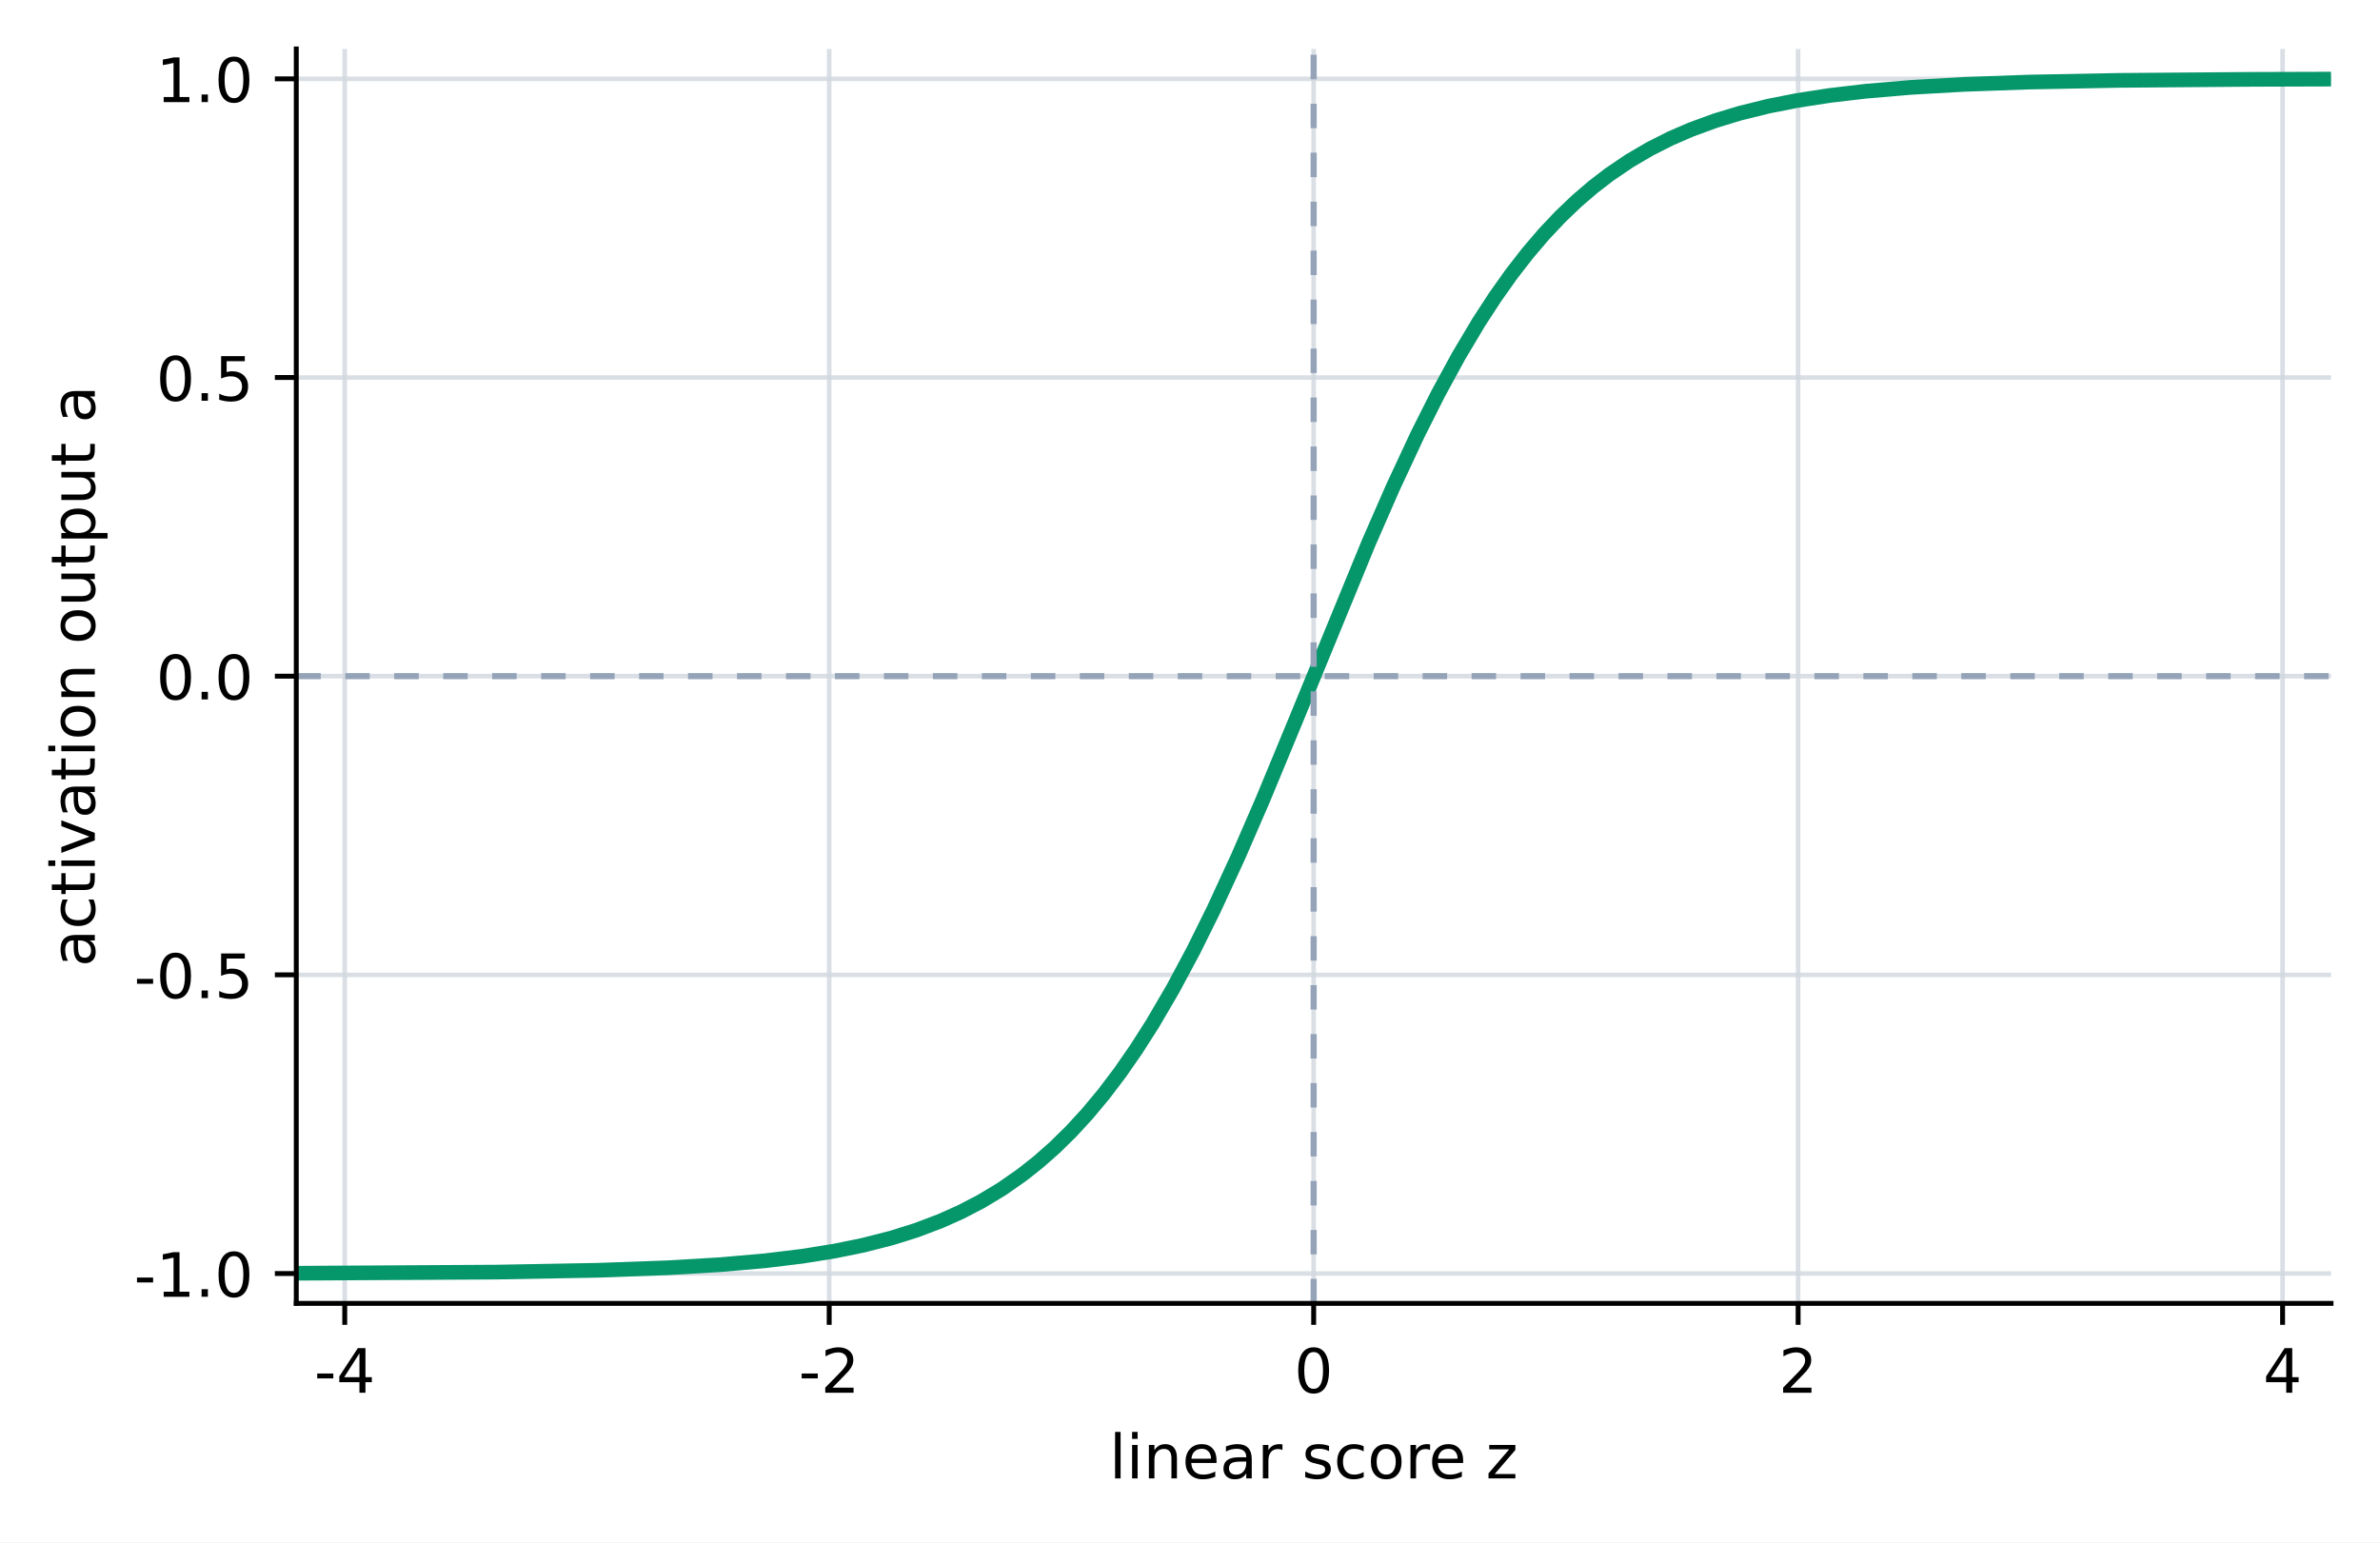
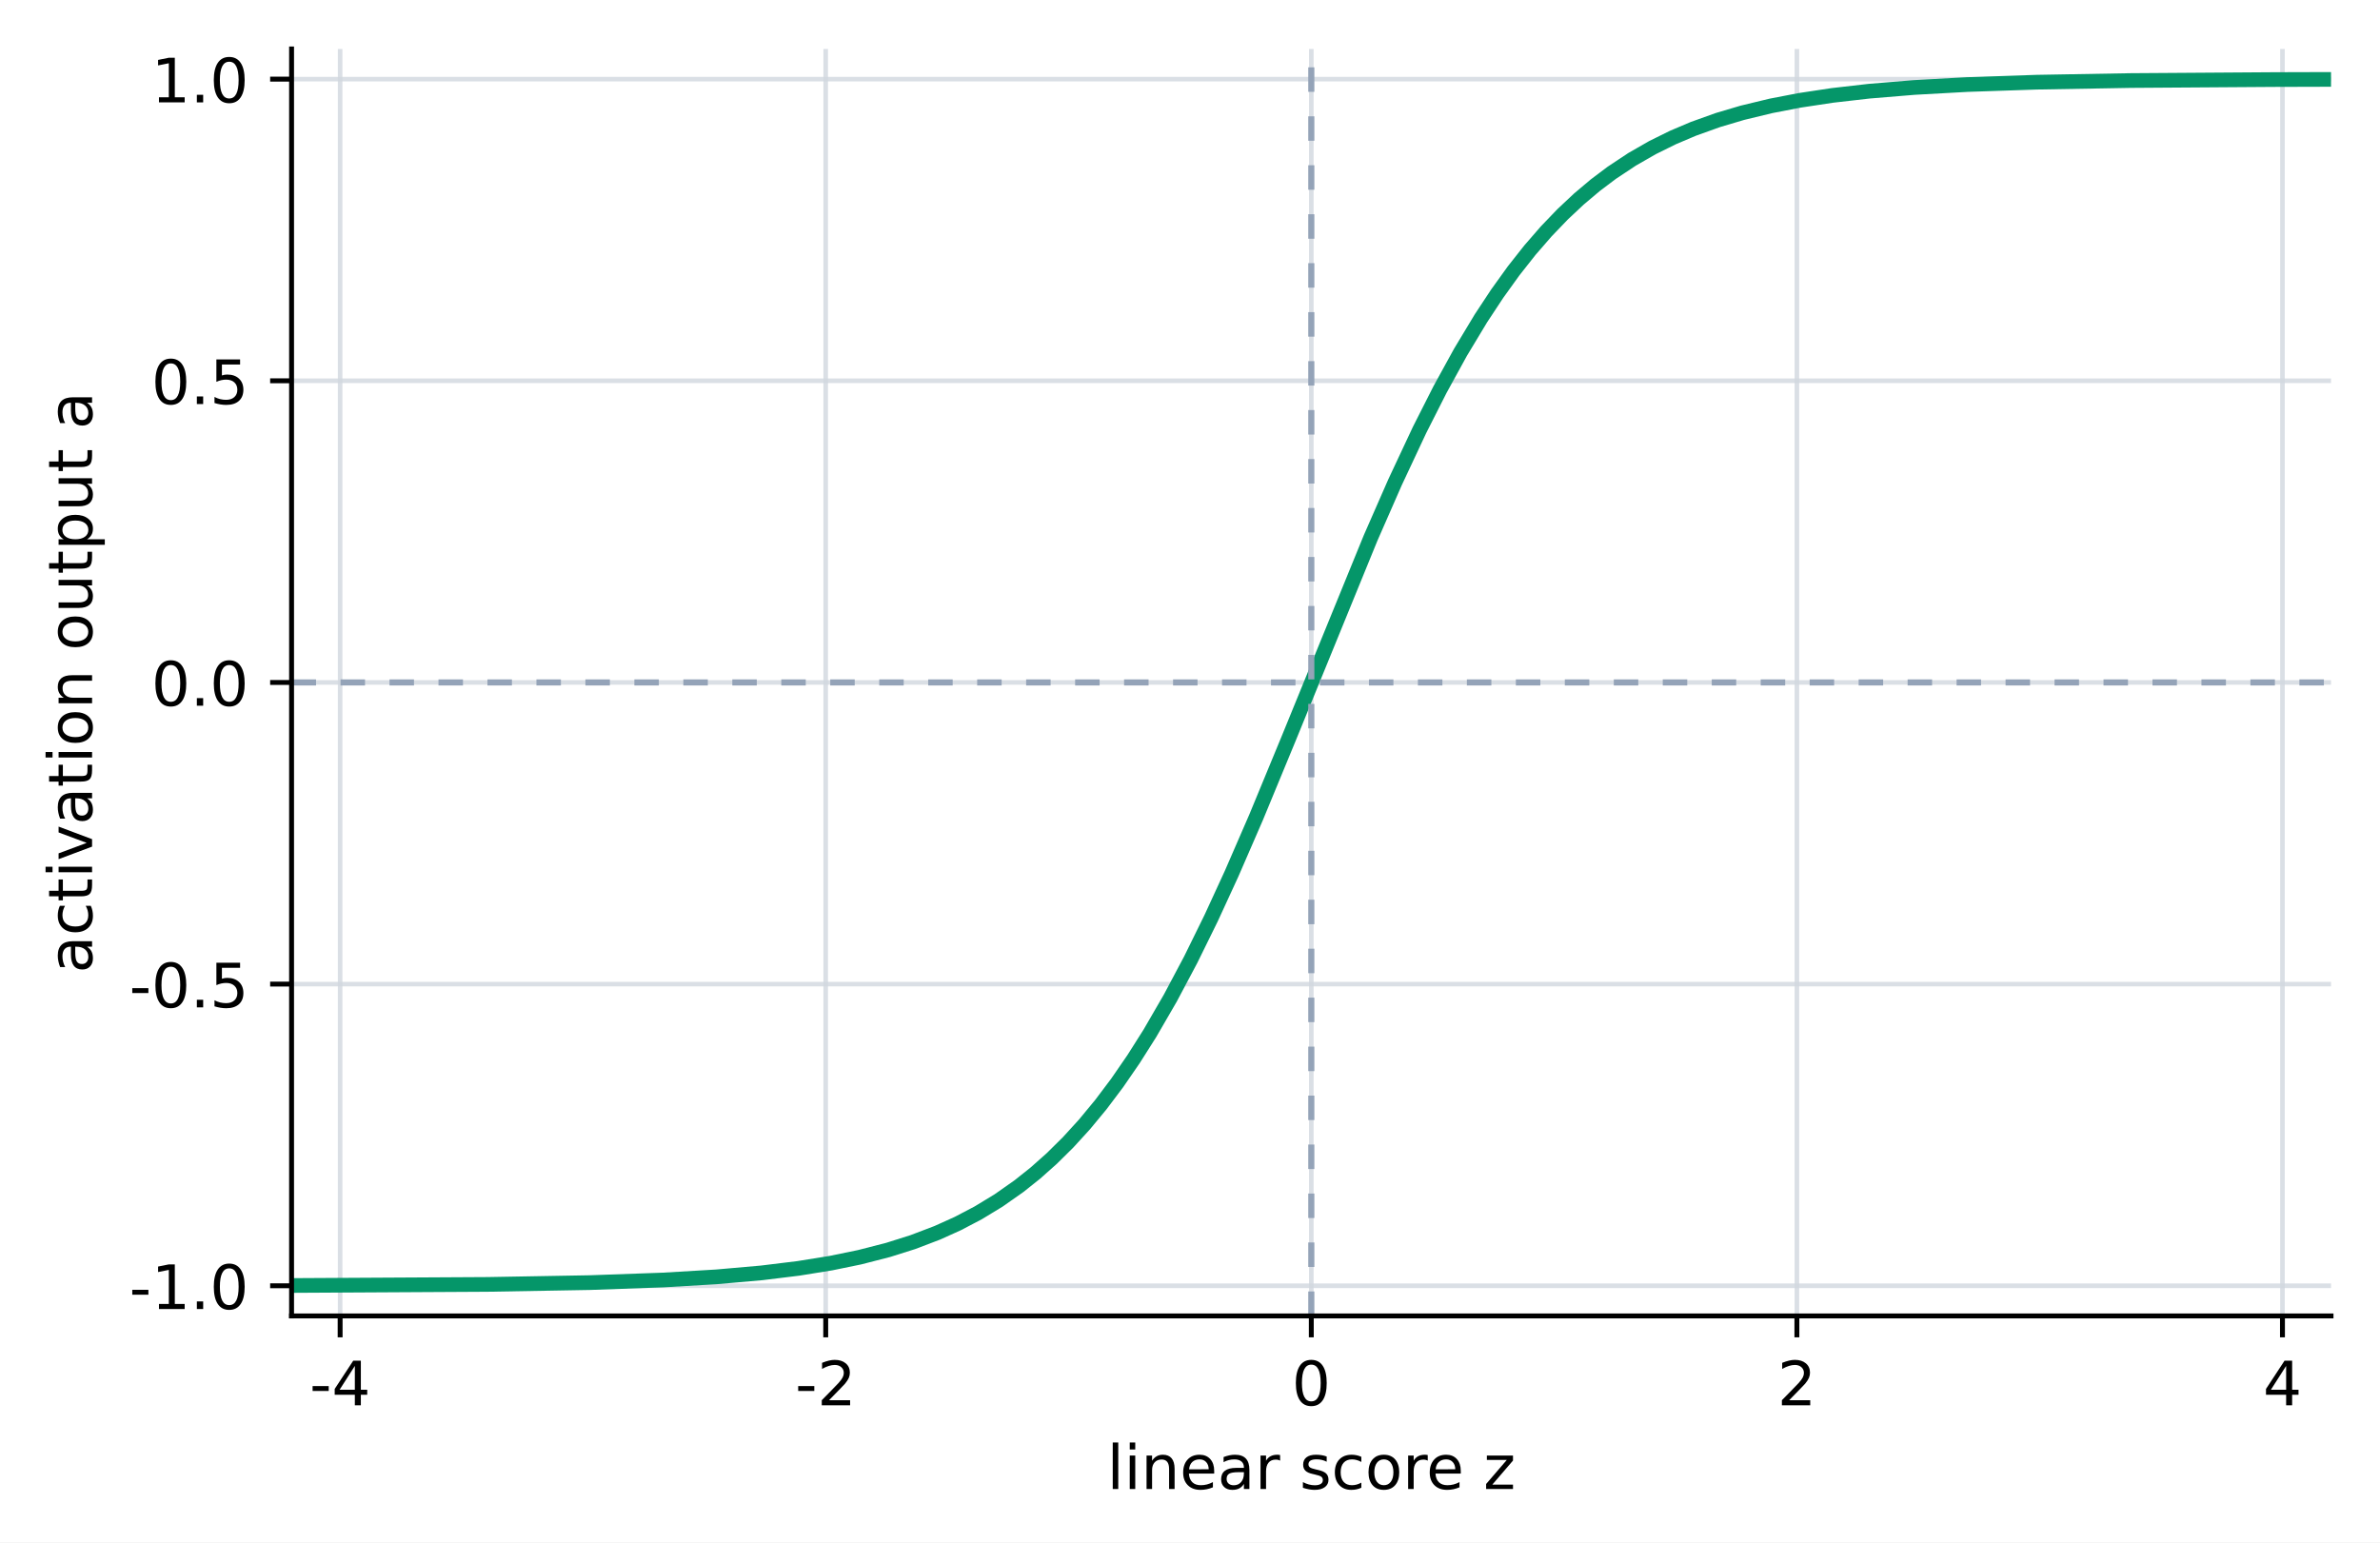
<svg xmlns="http://www.w3.org/2000/svg" xmlns:xlink="http://www.w3.org/1999/xlink" width="388.8pt" height="252pt" viewBox="0 0 388.8 252" version="1.1" role="img" aria-labelledby="title desc">
  <defs>
    <style type="text/css">*{stroke-linejoin: round; stroke-linecap: butt}</style>
  </defs>
  <g id="figure_1">
    <g id="patch_1">
      <path d="M 0 252  L 388.8 252  L 388.8 0  L 0 0  z " style="fill: #ffffff" />
    </g>
    <g id="axes_1">
      <g id="patch_2">
-         <path d="M 48.402 212.948  L 380.8 212.948  L 380.8 8  L 48.402 8  z " style="fill: #ffffff" />
+         <path d="M 47.631 215  L 380.8 215  L 380.8 8  L 47.631 8  z " style="fill: #ffffff" />
      </g>
      <g id="matplotlib.axis_1">
        <g id="xtick_1">
          <g id="line2d_1">
-             <path d="M 56.317 212.948  L 56.317 8  " clip-path="url(#p38015f722a)" style="fill: none; stroke: #d0d7de; stroke-opacity: 0.8; stroke-width: 0.75; stroke-linecap: square" />
+             <path d="M 55.564 215  L 55.564 8  " clip-path="url(#pdbb069f1e5)" style="fill: none; stroke: #d0d7de; stroke-opacity: 0.8; stroke-width: 0.75; stroke-linecap: square" />
          </g>
          <g id="line2d_2">
            <defs>
-               <path id="ma0b8a46f5e" d="M 0 0  L 0 3.5  " style="stroke: #000000; stroke-width: 0.8" />
-             </defs>
-             <g>
-               <use xlink:href="#ma0b8a46f5e" x="56.317" y="212.948" style="stroke: #000000; stroke-width: 0.8" />
+               <path id="m44c59d49d3" d="M 0 0  L 0 3.5  " style="stroke: #000000; stroke-width: 0.8" />
+             </defs>
+             <g>
+               <use xlink:href="#m44c59d49d3" x="55.564" y="215" style="stroke: #000000; stroke-width: 0.8" />
            </g>
          </g>
          <g id="text_1">
-             <g transform="translate(51.33142 227.5453) scale(0.1 -0.1)">
-               <defs>
-                 <path id="DejaVuSans-10" d="M 313 2009  L 1997 2009  L 1997 1497  L 313 1497  L 313 2009  z " transform="scale(0.015625)" />
-                 <path id="DejaVuSans-17" d="M 2419 4116  L 825 1625  L 2419 1625  L 2419 4116  z M 2253 4666  L 3047 4666  L 3047 1625  L 3713 1625  L 3713 1100  L 3047 1100  L 3047 0  L 2419 0  L 2419 1100  L 313 1100  L 313 1709  L 2253 4666  z " transform="scale(0.015625)" />
-               </defs>
-               <use xlink:href="#DejaVuSans-10" />
-               <use xlink:href="#DejaVuSans-17" transform="translate(36.07812 0)" />
+             <g transform="translate(50.57868 229.5984) scale(0.1 -0.1)">
+               <defs>
+                 <path id="DejaVuSans-2d" d="M 313 2009  L 1997 2009  L 1997 1497  L 313 1497  L 313 2009  z " transform="scale(0.015625)" />
+                 <path id="DejaVuSans-34" d="M 2419 4116  L 825 1625  L 2419 1625  L 2419 4116  z M 2253 4666  L 3047 4666  L 3047 1625  L 3713 1625  L 3713 1100  L 3047 1100  L 3047 0  L 2419 0  L 2419 1100  L 313 1100  L 313 1709  L 2253 4666  z " transform="scale(0.015625)" />
+               </defs>
+               <use xlink:href="#DejaVuSans-2d" />
+               <use xlink:href="#DejaVuSans-34" x="36.084" />
            </g>
          </g>
        </g>
        <g id="xtick_2">
          <g id="line2d_3">
-             <path d="M 135.459 212.948  L 135.459 8  " clip-path="url(#p38015f722a)" style="fill: none; stroke: #d0d7de; stroke-opacity: 0.8; stroke-width: 0.75; stroke-linecap: square" />
+             <path d="M 134.89 215  L 134.89 8  " clip-path="url(#pdbb069f1e5)" style="fill: none; stroke: #d0d7de; stroke-opacity: 0.8; stroke-width: 0.75; stroke-linecap: square" />
          </g>
          <g id="line2d_4">
            <g>
-               <use xlink:href="#ma0b8a46f5e" x="135.459" y="212.948" style="stroke: #000000; stroke-width: 0.8" />
+               <use xlink:href="#m44c59d49d3" x="134.89" y="215" style="stroke: #000000; stroke-width: 0.8" />
            </g>
          </g>
          <g id="text_2">
-             <g transform="translate(130.4737 227.5453) scale(0.1 -0.1)">
-               <defs>
-                 <path id="DejaVuSans-15" d="M 1228 531  L 3431 531  L 3431 0  L 469 0  L 469 531  Q 828 903 1448 1529  Q 2069 2156 2228 2338  Q 2531 2678 2651 2914  Q 2772 3150 2772 3378  Q 2772 3750 2511 3984  Q 2250 4219 1831 4219  Q 1534 4219 1204 4116  Q 875 4013 500 3803  L 500 4441  Q 881 4594 1212 4672  Q 1544 4750 1819 4750  Q 2544 4750 2975 4387  Q 3406 4025 3406 3419  Q 3406 3131 3298 2873  Q 3191 2616 2906 2266  Q 2828 2175 2409 1742  Q 1991 1309 1228 531  z " transform="scale(0.015625)" />
-               </defs>
-               <use xlink:href="#DejaVuSans-10" />
-               <use xlink:href="#DejaVuSans-15" transform="translate(36.07812 0)" />
+             <g transform="translate(129.9046 229.5984) scale(0.1 -0.1)">
+               <defs>
+                 <path id="DejaVuSans-32" d="M 1228 531  L 3431 531  L 3431 0  L 469 0  L 469 531  Q 828 903 1448 1529  Q 2069 2156 2228 2338  Q 2531 2678 2651 2914  Q 2772 3150 2772 3378  Q 2772 3750 2511 3984  Q 2250 4219 1831 4219  Q 1534 4219 1204 4116  Q 875 4013 500 3803  L 500 4441  Q 881 4594 1212 4672  Q 1544 4750 1819 4750  Q 2544 4750 2975 4387  Q 3406 4025 3406 3419  Q 3406 3131 3298 2873  Q 3191 2616 2906 2266  Q 2828 2175 2409 1742  Q 1991 1309 1228 531  z " transform="scale(0.015625)" />
+               </defs>
+               <use xlink:href="#DejaVuSans-2d" />
+               <use xlink:href="#DejaVuSans-32" x="36.084" />
            </g>
          </g>
        </g>
        <g id="xtick_3">
          <g id="line2d_5">
-             <path d="M 214.601 212.948  L 214.601 8  " clip-path="url(#p38015f722a)" style="fill: none; stroke: #d0d7de; stroke-opacity: 0.8; stroke-width: 0.75; stroke-linecap: square" />
+             <path d="M 214.216 215  L 214.216 8  " clip-path="url(#pdbb069f1e5)" style="fill: none; stroke: #d0d7de; stroke-opacity: 0.8; stroke-width: 0.75; stroke-linecap: square" />
          </g>
          <g id="line2d_6">
            <g>
-               <use xlink:href="#ma0b8a46f5e" x="214.601" y="212.948" style="stroke: #000000; stroke-width: 0.8" />
+               <use xlink:href="#m44c59d49d3" x="214.216" y="215" style="stroke: #000000; stroke-width: 0.8" />
            </g>
          </g>
          <g id="text_3">
-             <g transform="translate(211.4199 227.5453) scale(0.1 -0.1)">
-               <defs>
-                 <path id="DejaVuSans-13" d="M 2034 4250  Q 1547 4250 1301 3770  Q 1056 3291 1056 2328  Q 1056 1369 1301 889  Q 1547 409 2034 409  Q 2525 409 2770 889  Q 3016 1369 3016 2328  Q 3016 3291 2770 3770  Q 2525 4250 2034 4250  z M 2034 4750  Q 2819 4750 3233 4129  Q 3647 3509 3647 2328  Q 3647 1150 3233 529  Q 2819 -91 2034 -91  Q 1250 -91 836 529  Q 422 1150 422 2328  Q 422 3509 836 4129  Q 1250 4750 2034 4750  z " transform="scale(0.015625)" />
-               </defs>
-               <use xlink:href="#DejaVuSans-13" />
+             <g transform="translate(211.0344 229.5984) scale(0.1 -0.1)">
+               <defs>
+                 <path id="DejaVuSans-30" d="M 2034 4250  Q 1547 4250 1301 3770  Q 1056 3291 1056 2328  Q 1056 1369 1301 889  Q 1547 409 2034 409  Q 2525 409 2770 889  Q 3016 1369 3016 2328  Q 3016 3291 2770 3770  Q 2525 4250 2034 4250  z M 2034 4750  Q 2819 4750 3233 4129  Q 3647 3509 3647 2328  Q 3647 1150 3233 529  Q 2819 -91 2034 -91  Q 1250 -91 836 529  Q 422 1150 422 2328  Q 422 3509 836 4129  Q 1250 4750 2034 4750  z " transform="scale(0.015625)" />
+               </defs>
+               <use xlink:href="#DejaVuSans-30" />
            </g>
          </g>
        </g>
        <g id="xtick_4">
          <g id="line2d_7">
-             <path d="M 293.743 212.948  L 293.743 8  " clip-path="url(#p38015f722a)" style="fill: none; stroke: #d0d7de; stroke-opacity: 0.8; stroke-width: 0.75; stroke-linecap: square" />
+             <path d="M 293.542 215  L 293.542 8  " clip-path="url(#pdbb069f1e5)" style="fill: none; stroke: #d0d7de; stroke-opacity: 0.8; stroke-width: 0.75; stroke-linecap: square" />
          </g>
          <g id="line2d_8">
            <g>
-               <use xlink:href="#ma0b8a46f5e" x="293.743" y="212.948" style="stroke: #000000; stroke-width: 0.8" />
+               <use xlink:href="#m44c59d49d3" x="293.542" y="215" style="stroke: #000000; stroke-width: 0.8" />
            </g>
          </g>
          <g id="text_4">
-             <g transform="translate(290.5622 227.5453) scale(0.1 -0.1)">
-               <use xlink:href="#DejaVuSans-15" />
+             <g transform="translate(290.3603 229.5984) scale(0.1 -0.1)">
+               <use xlink:href="#DejaVuSans-32" />
            </g>
          </g>
        </g>
        <g id="xtick_5">
          <g id="line2d_9">
-             <path d="M 372.886 212.948  L 372.886 8  " clip-path="url(#p38015f722a)" style="fill: none; stroke: #d0d7de; stroke-opacity: 0.8; stroke-width: 0.75; stroke-linecap: square" />
+             <path d="M 372.867 215  L 372.867 8  " clip-path="url(#pdbb069f1e5)" style="fill: none; stroke: #d0d7de; stroke-opacity: 0.8; stroke-width: 0.75; stroke-linecap: square" />
          </g>
          <g id="line2d_10">
            <g>
-               <use xlink:href="#ma0b8a46f5e" x="372.886" y="212.948" style="stroke: #000000; stroke-width: 0.8" />
+               <use xlink:href="#m44c59d49d3" x="372.867" y="215" style="stroke: #000000; stroke-width: 0.8" />
            </g>
          </g>
          <g id="text_5">
-             <g transform="translate(369.7045 227.5453) scale(0.1 -0.1)">
-               <use xlink:href="#DejaVuSans-17" />
+             <g transform="translate(369.6862 229.5984) scale(0.1 -0.1)">
+               <use xlink:href="#DejaVuSans-34" />
            </g>
          </g>
        </g>
        <g id="text_6">
-           <g transform="translate(181.2207 241.5461) scale(0.1 -0.1)">
-             <defs>
-               <path id="DejaVuSans-4f" d="M 603 4863  L 1178 4863  L 1178 0  L 603 0  L 603 4863  z " transform="scale(0.015625)" />
-               <path id="DejaVuSans-4c" d="M 603 3500  L 1178 3500  L 1178 0  L 603 0  L 603 3500  z M 603 4863  L 1178 4863  L 1178 4134  L 603 4134  L 603 4863  z " transform="scale(0.015625)" />
-               <path id="DejaVuSans-51" d="M 3513 2113  L 3513 0  L 2938 0  L 2938 2094  Q 2938 2591 2744 2837  Q 2550 3084 2163 3084  Q 1697 3084 1428 2787  Q 1159 2491 1159 1978  L 1159 0  L 581 0  L 581 3500  L 1159 3500  L 1159 2956  Q 1366 3272 1645 3428  Q 1925 3584 2291 3584  Q 2894 3584 3203 3211  Q 3513 2838 3513 2113  z " transform="scale(0.015625)" />
-               <path id="DejaVuSans-48" d="M 3597 1894  L 3597 1613  L 953 1613  Q 991 1019 1311 708  Q 1631 397 2203 397  Q 2534 397 2845 478  Q 3156 559 3463 722  L 3463 178  Q 3153 47 2828 -22  Q 2503 -91 2169 -91  Q 1331 -91 842 396  Q 353 884 353 1716  Q 353 2575 817 3079  Q 1281 3584 2069 3584  Q 2775 3584 3186 3129  Q 3597 2675 3597 1894  z M 3022 2063  Q 3016 2534 2758 2815  Q 2500 3097 2075 3097  Q 1594 3097 1305 2825  Q 1016 2553 972 2059  L 3022 2063  z " transform="scale(0.015625)" />
-               <path id="DejaVuSans-44" d="M 2194 1759  Q 1497 1759 1228 1600  Q 959 1441 959 1056  Q 959 750 1161 570  Q 1363 391 1709 391  Q 2188 391 2477 730  Q 2766 1069 2766 1631  L 2766 1759  L 2194 1759  z M 3341 1997  L 3341 0  L 2766 0  L 2766 531  Q 2569 213 2275 61  Q 1981 -91 1556 -91  Q 1019 -91 701 211  Q 384 513 384 1019  Q 384 1609 779 1909  Q 1175 2209 1959 2209  L 2766 2209  L 2766 2266  Q 2766 2663 2505 2880  Q 2244 3097 1772 3097  Q 1472 3097 1187 3025  Q 903 2953 641 2809  L 641 3341  Q 956 3463 1253 3523  Q 1550 3584 1831 3584  Q 2591 3584 2966 3190  Q 3341 2797 3341 1997  z " transform="scale(0.015625)" />
-               <path id="DejaVuSans-55" d="M 2631 2963  Q 2534 3019 2420 3045  Q 2306 3072 2169 3072  Q 1681 3072 1420 2755  Q 1159 2438 1159 1844  L 1159 0  L 581 0  L 581 3500  L 1159 3500  L 1159 2956  Q 1341 3275 1631 3429  Q 1922 3584 2338 3584  Q 2397 3584 2469 3576  Q 2541 3569 2628 3553  L 2631 2963  z " transform="scale(0.015625)" />
-               <path id="DejaVuSans-3" transform="scale(0.015625)" />
-               <path id="DejaVuSans-56" d="M 2834 3397  L 2834 2853  Q 2591 2978 2328 3040  Q 2066 3103 1784 3103  Q 1356 3103 1142 2972  Q 928 2841 928 2578  Q 928 2378 1081 2264  Q 1234 2150 1697 2047  L 1894 2003  Q 2506 1872 2764 1633  Q 3022 1394 3022 966  Q 3022 478 2636 193  Q 2250 -91 1575 -91  Q 1294 -91 989 -36  Q 684 19 347 128  L 347 722  Q 666 556 975 473  Q 1284 391 1588 391  Q 1994 391 2212 530  Q 2431 669 2431 922  Q 2431 1156 2273 1281  Q 2116 1406 1581 1522  L 1381 1569  Q 847 1681 609 1914  Q 372 2147 372 2553  Q 372 3047 722 3315  Q 1072 3584 1716 3584  Q 2034 3584 2315 3537  Q 2597 3491 2834 3397  z " transform="scale(0.015625)" />
-               <path id="DejaVuSans-46" d="M 3122 3366  L 3122 2828  Q 2878 2963 2633 3030  Q 2388 3097 2138 3097  Q 1578 3097 1268 2742  Q 959 2388 959 1747  Q 959 1106 1268 751  Q 1578 397 2138 397  Q 2388 397 2633 464  Q 2878 531 3122 666  L 3122 134  Q 2881 22 2623 -34  Q 2366 -91 2075 -91  Q 1284 -91 818 406  Q 353 903 353 1747  Q 353 2603 823 3093  Q 1294 3584 2113 3584  Q 2378 3584 2631 3529  Q 2884 3475 3122 3366  z " transform="scale(0.015625)" />
-               <path id="DejaVuSans-52" d="M 1959 3097  Q 1497 3097 1228 2736  Q 959 2375 959 1747  Q 959 1119 1226 758  Q 1494 397 1959 397  Q 2419 397 2687 759  Q 2956 1122 2956 1747  Q 2956 2369 2687 2733  Q 2419 3097 1959 3097  z M 1959 3584  Q 2709 3584 3137 3096  Q 3566 2609 3566 1747  Q 3566 888 3137 398  Q 2709 -91 1959 -91  Q 1206 -91 779 398  Q 353 888 353 1747  Q 353 2609 779 3096  Q 1206 3584 1959 3584  z " transform="scale(0.015625)" />
-               <path id="DejaVuSans-5d" d="M 353 3500  L 3084 3500  L 3084 2975  L 922 459  L 3084 459  L 3084 0  L 275 0  L 275 525  L 2438 3041  L 353 3041  L 353 3500  z " transform="scale(0.015625)" />
-             </defs>
-             <use xlink:href="#DejaVuSans-4f" />
-             <use xlink:href="#DejaVuSans-4c" transform="translate(27.78125 0)" />
-             <use xlink:href="#DejaVuSans-51" transform="translate(55.5625 0)" />
-             <use xlink:href="#DejaVuSans-48" transform="translate(118.9375 0)" />
-             <use xlink:href="#DejaVuSans-44" transform="translate(180.4688 0)" />
-             <use xlink:href="#DejaVuSans-55" transform="translate(241.75 0)" />
-             <use xlink:href="#DejaVuSans-3" transform="translate(282.8594 0)" />
-             <use xlink:href="#DejaVuSans-56" transform="translate(314.6406 0)" />
-             <use xlink:href="#DejaVuSans-46" transform="translate(366.7344 0)" />
-             <use xlink:href="#DejaVuSans-52" transform="translate(421.7188 0)" />
-             <use xlink:href="#DejaVuSans-55" transform="translate(482.9062 0)" />
-             <use xlink:href="#DejaVuSans-48" transform="translate(521.8125 0)" />
-             <use xlink:href="#DejaVuSans-3" transform="translate(583.3438 0)" />
-             <use xlink:href="#DejaVuSans-5d" transform="translate(615.125 0)" />
+           <g transform="translate(180.8375 243.2766) scale(0.1 -0.1)">
+             <defs>
+               <path id="DejaVuSans-6c" d="M 603 4863  L 1178 4863  L 1178 0  L 603 0  L 603 4863  z " transform="scale(0.015625)" />
+               <path id="DejaVuSans-69" d="M 603 3500  L 1178 3500  L 1178 0  L 603 0  L 603 3500  z M 603 4863  L 1178 4863  L 1178 4134  L 603 4134  L 603 4863  z " transform="scale(0.015625)" />
+               <path id="DejaVuSans-6e" d="M 3513 2113  L 3513 0  L 2938 0  L 2938 2094  Q 2938 2591 2744 2837  Q 2550 3084 2163 3084  Q 1697 3084 1428 2787  Q 1159 2491 1159 1978  L 1159 0  L 581 0  L 581 3500  L 1159 3500  L 1159 2956  Q 1366 3272 1645 3428  Q 1925 3584 2291 3584  Q 2894 3584 3203 3211  Q 3513 2838 3513 2113  z " transform="scale(0.015625)" />
+               <path id="DejaVuSans-65" d="M 3597 1894  L 3597 1613  L 953 1613  Q 991 1019 1311 708  Q 1631 397 2203 397  Q 2534 397 2845 478  Q 3156 559 3463 722  L 3463 178  Q 3153 47 2828 -22  Q 2503 -91 2169 -91  Q 1331 -91 842 396  Q 353 884 353 1716  Q 353 2575 817 3079  Q 1281 3584 2069 3584  Q 2775 3584 3186 3129  Q 3597 2675 3597 1894  z M 3022 2063  Q 3016 2534 2758 2815  Q 2500 3097 2075 3097  Q 1594 3097 1305 2825  Q 1016 2553 972 2059  L 3022 2063  z " transform="scale(0.015625)" />
+               <path id="DejaVuSans-61" d="M 2194 1759  Q 1497 1759 1228 1600  Q 959 1441 959 1056  Q 959 750 1161 570  Q 1363 391 1709 391  Q 2188 391 2477 730  Q 2766 1069 2766 1631  L 2766 1759  L 2194 1759  z M 3341 1997  L 3341 0  L 2766 0  L 2766 531  Q 2569 213 2275 61  Q 1981 -91 1556 -91  Q 1019 -91 701 211  Q 384 513 384 1019  Q 384 1609 779 1909  Q 1175 2209 1959 2209  L 2766 2209  L 2766 2266  Q 2766 2663 2505 2880  Q 2244 3097 1772 3097  Q 1472 3097 1187 3025  Q 903 2953 641 2809  L 641 3341  Q 956 3463 1253 3523  Q 1550 3584 1831 3584  Q 2591 3584 2966 3190  Q 3341 2797 3341 1997  z " transform="scale(0.015625)" />
+               <path id="DejaVuSans-72" d="M 2631 2963  Q 2534 3019 2420 3045  Q 2306 3072 2169 3072  Q 1681 3072 1420 2755  Q 1159 2438 1159 1844  L 1159 0  L 581 0  L 581 3500  L 1159 3500  L 1159 2956  Q 1341 3275 1631 3429  Q 1922 3584 2338 3584  Q 2397 3584 2469 3576  Q 2541 3569 2628 3553  L 2631 2963  z " transform="scale(0.015625)" />
+               <path id="DejaVuSans-20" transform="scale(0.015625)" />
+               <path id="DejaVuSans-73" d="M 2834 3397  L 2834 2853  Q 2591 2978 2328 3040  Q 2066 3103 1784 3103  Q 1356 3103 1142 2972  Q 928 2841 928 2578  Q 928 2378 1081 2264  Q 1234 2150 1697 2047  L 1894 2003  Q 2506 1872 2764 1633  Q 3022 1394 3022 966  Q 3022 478 2636 193  Q 2250 -91 1575 -91  Q 1294 -91 989 -36  Q 684 19 347 128  L 347 722  Q 666 556 975 473  Q 1284 391 1588 391  Q 1994 391 2212 530  Q 2431 669 2431 922  Q 2431 1156 2273 1281  Q 2116 1406 1581 1522  L 1381 1569  Q 847 1681 609 1914  Q 372 2147 372 2553  Q 372 3047 722 3315  Q 1072 3584 1716 3584  Q 2034 3584 2315 3537  Q 2597 3491 2834 3397  z " transform="scale(0.015625)" />
+               <path id="DejaVuSans-63" d="M 3122 3366  L 3122 2828  Q 2878 2963 2633 3030  Q 2388 3097 2138 3097  Q 1578 3097 1268 2742  Q 959 2388 959 1747  Q 959 1106 1268 751  Q 1578 397 2138 397  Q 2388 397 2633 464  Q 2878 531 3122 666  L 3122 134  Q 2881 22 2623 -34  Q 2366 -91 2075 -91  Q 1284 -91 818 406  Q 353 903 353 1747  Q 353 2603 823 3093  Q 1294 3584 2113 3584  Q 2378 3584 2631 3529  Q 2884 3475 3122 3366  z " transform="scale(0.015625)" />
+               <path id="DejaVuSans-6f" d="M 1959 3097  Q 1497 3097 1228 2736  Q 959 2375 959 1747  Q 959 1119 1226 758  Q 1494 397 1959 397  Q 2419 397 2687 759  Q 2956 1122 2956 1747  Q 2956 2369 2687 2733  Q 2419 3097 1959 3097  z M 1959 3584  Q 2709 3584 3137 3096  Q 3566 2609 3566 1747  Q 3566 888 3137 398  Q 2709 -91 1959 -91  Q 1206 -91 779 398  Q 353 888 353 1747  Q 353 2609 779 3096  Q 1206 3584 1959 3584  z " transform="scale(0.015625)" />
+               <path id="DejaVuSans-7a" d="M 353 3500  L 3084 3500  L 3084 2975  L 922 459  L 3084 459  L 3084 0  L 275 0  L 275 525  L 2438 3041  L 353 3041  L 353 3500  z " transform="scale(0.015625)" />
+             </defs>
+             <use xlink:href="#DejaVuSans-6c" />
+             <use xlink:href="#DejaVuSans-69" x="27.783" />
+             <use xlink:href="#DejaVuSans-6e" x="55.566" />
+             <use xlink:href="#DejaVuSans-65" x="118.945" />
+             <use xlink:href="#DejaVuSans-61" x="180.469" />
+             <use xlink:href="#DejaVuSans-72" x="241.748" />
+             <use xlink:href="#DejaVuSans-20" x="282.861" />
+             <use xlink:href="#DejaVuSans-73" x="314.648" />
+             <use xlink:href="#DejaVuSans-63" x="366.748" />
+             <use xlink:href="#DejaVuSans-6f" x="421.729" />
+             <use xlink:href="#DejaVuSans-72" x="482.91" />
+             <use xlink:href="#DejaVuSans-65" x="521.773" />
+             <use xlink:href="#DejaVuSans-20" x="583.297" />
+             <use xlink:href="#DejaVuSans-7a" x="615.084" />
          </g>
        </g>
      </g>
      <g id="matplotlib.axis_2">
        <g id="ytick_1">
          <g id="line2d_11">
-             <path d="M 48.402 208.068  L 380.8 208.068  " clip-path="url(#p38015f722a)" style="fill: none; stroke: #d0d7de; stroke-opacity: 0.8; stroke-width: 0.75; stroke-linecap: square" />
+             <path d="M 47.631 210.071  L 380.8 210.071  " clip-path="url(#pdbb069f1e5)" style="fill: none; stroke: #d0d7de; stroke-opacity: 0.8; stroke-width: 0.75; stroke-linecap: square" />
          </g>
          <g id="line2d_12">
            <defs>
-               <path id="md541a0e06c" d="M 0 0  L -3.5 0  " style="stroke: #000000; stroke-width: 0.8" />
-             </defs>
-             <g>
-               <use xlink:href="#md541a0e06c" x="48.402" y="208.068" style="stroke: #000000; stroke-width: 0.8" />
+               <path id="m56ceb91e9a" d="M 0 0  L -3.5 0  " style="stroke: #000000; stroke-width: 0.8" />
+             </defs>
+             <g>
+               <use xlink:href="#m56ceb91e9a" x="47.631" y="210.071" style="stroke: #000000; stroke-width: 0.8" />
            </g>
          </g>
          <g id="text_7">
-             <g transform="translate(21.89141 211.8668) scale(0.1 -0.1)">
-               <defs>
-                 <path id="DejaVuSans-14" d="M 794 531  L 1825 531  L 1825 4091  L 703 3866  L 703 4441  L 1819 4666  L 2450 4666  L 2450 531  L 3481 531  L 3481 0  L 794 0  L 794 531  z " transform="scale(0.015625)" />
-                 <path id="DejaVuSans-11" d="M 684 794  L 1344 794  L 1344 0  L 684 0  L 684 794  z " transform="scale(0.015625)" />
-               </defs>
-               <use xlink:href="#DejaVuSans-10" />
-               <use xlink:href="#DejaVuSans-14" transform="translate(36.07812 0)" />
-               <use xlink:href="#DejaVuSans-11" transform="translate(99.70312 0)" />
-               <use xlink:href="#DejaVuSans-13" transform="translate(131.4844 0)" />
+             <g transform="translate(21.12031 213.8706) scale(0.1 -0.1)">
+               <defs>
+                 <path id="DejaVuSans-31" d="M 794 531  L 1825 531  L 1825 4091  L 703 3866  L 703 4441  L 1819 4666  L 2450 4666  L 2450 531  L 3481 531  L 3481 0  L 794 0  L 794 531  z " transform="scale(0.015625)" />
+                 <path id="DejaVuSans-2e" d="M 684 794  L 1344 794  L 1344 0  L 684 0  L 684 794  z " transform="scale(0.015625)" />
+               </defs>
+               <use xlink:href="#DejaVuSans-2d" />
+               <use xlink:href="#DejaVuSans-31" x="36.084" />
+               <use xlink:href="#DejaVuSans-2e" x="99.707" />
+               <use xlink:href="#DejaVuSans-30" x="131.494" />
            </g>
          </g>
        </g>
        <g id="ytick_2">
          <g id="line2d_13">
-             <path d="M 48.402 159.271  L 380.8 159.271  " clip-path="url(#p38015f722a)" style="fill: none; stroke: #d0d7de; stroke-opacity: 0.8; stroke-width: 0.75; stroke-linecap: square" />
+             <path d="M 47.631 160.786  L 380.8 160.786  " clip-path="url(#pdbb069f1e5)" style="fill: none; stroke: #d0d7de; stroke-opacity: 0.8; stroke-width: 0.75; stroke-linecap: square" />
          </g>
          <g id="line2d_14">
            <g>
-               <use xlink:href="#md541a0e06c" x="48.402" y="159.271" style="stroke: #000000; stroke-width: 0.8" />
+               <use xlink:href="#m56ceb91e9a" x="47.631" y="160.786" style="stroke: #000000; stroke-width: 0.8" />
            </g>
          </g>
          <g id="text_8">
-             <g transform="translate(21.89141 163.0697) scale(0.1 -0.1)">
-               <defs>
-                 <path id="DejaVuSans-18" d="M 691 4666  L 3169 4666  L 3169 4134  L 1269 4134  L 1269 2991  Q 1406 3038 1543 3061  Q 1681 3084 1819 3084  Q 2600 3084 3056 2656  Q 3513 2228 3513 1497  Q 3513 744 3044 326  Q 2575 -91 1722 -91  Q 1428 -91 1123 -41  Q 819 9 494 109  L 494 744  Q 775 591 1075 516  Q 1375 441 1709 441  Q 2250 441 2565 725  Q 2881 1009 2881 1497  Q 2881 1984 2565 2268  Q 2250 2553 1709 2553  Q 1456 2553 1204 2497  Q 953 2441 691 2322  L 691 4666  z " transform="scale(0.015625)" />
-               </defs>
-               <use xlink:href="#DejaVuSans-10" />
-               <use xlink:href="#DejaVuSans-13" transform="translate(36.07812 0)" />
-               <use xlink:href="#DejaVuSans-11" transform="translate(99.70312 0)" />
-               <use xlink:href="#DejaVuSans-18" transform="translate(131.4844 0)" />
+             <g transform="translate(21.12031 164.5849) scale(0.1 -0.1)">
+               <defs>
+                 <path id="DejaVuSans-35" d="M 691 4666  L 3169 4666  L 3169 4134  L 1269 4134  L 1269 2991  Q 1406 3038 1543 3061  Q 1681 3084 1819 3084  Q 2600 3084 3056 2656  Q 3513 2228 3513 1497  Q 3513 744 3044 326  Q 2575 -91 1722 -91  Q 1428 -91 1123 -41  Q 819 9 494 109  L 494 744  Q 775 591 1075 516  Q 1375 441 1709 441  Q 2250 441 2565 725  Q 2881 1009 2881 1497  Q 2881 1984 2565 2268  Q 2250 2553 1709 2553  Q 1456 2553 1204 2497  Q 953 2441 691 2322  L 691 4666  z " transform="scale(0.015625)" />
+               </defs>
+               <use xlink:href="#DejaVuSans-2d" />
+               <use xlink:href="#DejaVuSans-30" x="36.084" />
+               <use xlink:href="#DejaVuSans-2e" x="99.707" />
+               <use xlink:href="#DejaVuSans-35" x="131.494" />
            </g>
          </g>
        </g>
        <g id="ytick_3">
          <g id="line2d_15">
-             <path d="M 48.402 110.474  L 380.8 110.474  " clip-path="url(#p38015f722a)" style="fill: none; stroke: #d0d7de; stroke-opacity: 0.8; stroke-width: 0.75; stroke-linecap: square" />
+             <path d="M 47.631 111.5  L 380.8 111.5  " clip-path="url(#pdbb069f1e5)" style="fill: none; stroke: #d0d7de; stroke-opacity: 0.8; stroke-width: 0.75; stroke-linecap: square" />
          </g>
          <g id="line2d_16">
            <g>
-               <use xlink:href="#md541a0e06c" x="48.402" y="110.474" style="stroke: #000000; stroke-width: 0.8" />
+               <use xlink:href="#m56ceb91e9a" x="47.631" y="111.5" style="stroke: #000000; stroke-width: 0.8" />
            </g>
          </g>
          <g id="text_9">
-             <g transform="translate(25.49922 114.2727) scale(0.1 -0.1)">
-               <use xlink:href="#DejaVuSans-13" />
-               <use xlink:href="#DejaVuSans-11" transform="translate(63.625 0)" />
-               <use xlink:href="#DejaVuSans-13" transform="translate(95.40625 0)" />
+             <g transform="translate(24.72812 115.2992) scale(0.1 -0.1)">
+               <use xlink:href="#DejaVuSans-30" />
+               <use xlink:href="#DejaVuSans-2e" x="63.623" />
+               <use xlink:href="#DejaVuSans-30" x="95.41" />
            </g>
          </g>
        </g>
        <g id="ytick_4">
          <g id="line2d_17">
-             <path d="M 48.402 61.677  L 380.8 61.677  " clip-path="url(#p38015f722a)" style="fill: none; stroke: #d0d7de; stroke-opacity: 0.8; stroke-width: 0.75; stroke-linecap: square" />
+             <path d="M 47.631 62.214  L 380.8 62.214  " clip-path="url(#pdbb069f1e5)" style="fill: none; stroke: #d0d7de; stroke-opacity: 0.8; stroke-width: 0.75; stroke-linecap: square" />
          </g>
          <g id="line2d_18">
            <g>
-               <use xlink:href="#md541a0e06c" x="48.402" y="61.677" style="stroke: #000000; stroke-width: 0.8" />
+               <use xlink:href="#m56ceb91e9a" x="47.631" y="62.214" style="stroke: #000000; stroke-width: 0.8" />
            </g>
          </g>
          <g id="text_10">
-             <g transform="translate(25.49922 65.47559) scale(0.1 -0.1)">
-               <use xlink:href="#DejaVuSans-13" />
-               <use xlink:href="#DejaVuSans-11" transform="translate(63.625 0)" />
-               <use xlink:href="#DejaVuSans-18" transform="translate(95.40625 0)" />
+             <g transform="translate(24.72812 66.0135) scale(0.1 -0.1)">
+               <use xlink:href="#DejaVuSans-30" />
+               <use xlink:href="#DejaVuSans-2e" x="63.623" />
+               <use xlink:href="#DejaVuSans-35" x="95.41" />
            </g>
          </g>
        </g>
        <g id="ytick_5">
          <g id="line2d_19">
-             <path d="M 48.402 12.88  L 380.8 12.88  " clip-path="url(#p38015f722a)" style="fill: none; stroke: #d0d7de; stroke-opacity: 0.8; stroke-width: 0.75; stroke-linecap: square" />
+             <path d="M 47.631 12.929  L 380.8 12.929  " clip-path="url(#pdbb069f1e5)" style="fill: none; stroke: #d0d7de; stroke-opacity: 0.8; stroke-width: 0.75; stroke-linecap: square" />
          </g>
          <g id="line2d_20">
            <g>
-               <use xlink:href="#md541a0e06c" x="48.402" y="12.88" style="stroke: #000000; stroke-width: 0.8" />
+               <use xlink:href="#m56ceb91e9a" x="47.631" y="12.929" style="stroke: #000000; stroke-width: 0.8" />
            </g>
          </g>
          <g id="text_11">
-             <g transform="translate(25.49922 16.67853) scale(0.1 -0.1)">
-               <use xlink:href="#DejaVuSans-14" />
-               <use xlink:href="#DejaVuSans-11" transform="translate(63.625 0)" />
-               <use xlink:href="#DejaVuSans-13" transform="translate(95.40625 0)" />
+             <g transform="translate(24.72812 16.72779) scale(0.1 -0.1)">
+               <use xlink:href="#DejaVuSans-31" />
+               <use xlink:href="#DejaVuSans-2e" x="63.623" />
+               <use xlink:href="#DejaVuSans-30" x="95.41" />
            </g>
          </g>
        </g>
        <g id="text_12">
-           <g transform="translate(15.48906 157.9707) rotate(-90) scale(0.1 -0.1)">
-             <defs>
-               <path id="DejaVuSans-57" d="M 1172 4494  L 1172 3500  L 2356 3500  L 2356 3053  L 1172 3053  L 1172 1153  Q 1172 725 1289 603  Q 1406 481 1766 481  L 2356 481  L 2356 0  L 1766 0  Q 1100 0 847 248  Q 594 497 594 1153  L 594 3053  L 172 3053  L 172 3500  L 594 3500  L 594 4494  L 1172 4494  z " transform="scale(0.015625)" />
-               <path id="DejaVuSans-59" d="M 191 3500  L 800 3500  L 1894 563  L 2988 3500  L 3597 3500  L 2284 0  L 1503 0  L 191 3500  z " transform="scale(0.015625)" />
-               <path id="DejaVuSans-58" d="M 544 1381  L 544 3500  L 1119 3500  L 1119 1403  Q 1119 906 1312 657  Q 1506 409 1894 409  Q 2359 409 2629 706  Q 2900 1003 2900 1516  L 2900 3500  L 3475 3500  L 3475 0  L 2900 0  L 2900 538  Q 2691 219 2414 64  Q 2138 -91 1772 -91  Q 1169 -91 856 284  Q 544 659 544 1381  z M 1991 3584  L 1991 3584  z " transform="scale(0.015625)" />
-               <path id="DejaVuSans-53" d="M 1159 525  L 1159 -1331  L 581 -1331  L 581 3500  L 1159 3500  L 1159 2969  Q 1341 3281 1617 3432  Q 1894 3584 2278 3584  Q 2916 3584 3314 3078  Q 3713 2572 3713 1747  Q 3713 922 3314 415  Q 2916 -91 2278 -91  Q 1894 -91 1617 61  Q 1341 213 1159 525  z M 3116 1747  Q 3116 2381 2855 2742  Q 2594 3103 2138 3103  Q 1681 3103 1420 2742  Q 1159 2381 1159 1747  Q 1159 1113 1420 752  Q 1681 391 2138 391  Q 2594 391 2855 752  Q 3116 1113 3116 1747  z " transform="scale(0.015625)" />
-             </defs>
-             <use xlink:href="#DejaVuSans-44" />
-             <use xlink:href="#DejaVuSans-46" transform="translate(61.28125 0)" />
-             <use xlink:href="#DejaVuSans-57" transform="translate(116.2656 0)" />
-             <use xlink:href="#DejaVuSans-4c" transform="translate(155.4688 0)" />
-             <use xlink:href="#DejaVuSans-59" transform="translate(183.25 0)" />
-             <use xlink:href="#DejaVuSans-44" transform="translate(242.4375 0)" />
-             <use xlink:href="#DejaVuSans-57" transform="translate(303.7188 0)" />
-             <use xlink:href="#DejaVuSans-4c" transform="translate(342.9219 0)" />
-             <use xlink:href="#DejaVuSans-52" transform="translate(370.7031 0)" />
-             <use xlink:href="#DejaVuSans-51" transform="translate(431.8906 0)" />
-             <use xlink:href="#DejaVuSans-3" transform="translate(495.2656 0)" />
-             <use xlink:href="#DejaVuSans-52" transform="translate(527.0469 0)" />
-             <use xlink:href="#DejaVuSans-58" transform="translate(588.2344 0)" />
-             <use xlink:href="#DejaVuSans-57" transform="translate(651.6094 0)" />
-             <use xlink:href="#DejaVuSans-53" transform="translate(690.8125 0)" />
-             <use xlink:href="#DejaVuSans-58" transform="translate(754.2969 0)" />
-             <use xlink:href="#DejaVuSans-57" transform="translate(817.6719 0)" />
-             <use xlink:href="#DejaVuSans-3" transform="translate(856.875 0)" />
-             <use xlink:href="#DejaVuSans-44" transform="translate(888.6562 0)" />
+           <g transform="translate(15.04063 158.9969) rotate(-90) scale(0.1 -0.1)">
+             <defs>
+               <path id="DejaVuSans-74" d="M 1172 4494  L 1172 3500  L 2356 3500  L 2356 3053  L 1172 3053  L 1172 1153  Q 1172 725 1289 603  Q 1406 481 1766 481  L 2356 481  L 2356 0  L 1766 0  Q 1100 0 847 248  Q 594 497 594 1153  L 594 3053  L 172 3053  L 172 3500  L 594 3500  L 594 4494  L 1172 4494  z " transform="scale(0.015625)" />
+               <path id="DejaVuSans-76" d="M 191 3500  L 800 3500  L 1894 563  L 2988 3500  L 3597 3500  L 2284 0  L 1503 0  L 191 3500  z " transform="scale(0.015625)" />
+               <path id="DejaVuSans-75" d="M 544 1381  L 544 3500  L 1119 3500  L 1119 1403  Q 1119 906 1312 657  Q 1506 409 1894 409  Q 2359 409 2629 706  Q 2900 1003 2900 1516  L 2900 3500  L 3475 3500  L 3475 0  L 2900 0  L 2900 538  Q 2691 219 2414 64  Q 2138 -91 1772 -91  Q 1169 -91 856 284  Q 544 659 544 1381  z M 1991 3584  L 1991 3584  z " transform="scale(0.015625)" />
+               <path id="DejaVuSans-70" d="M 1159 525  L 1159 -1331  L 581 -1331  L 581 3500  L 1159 3500  L 1159 2969  Q 1341 3281 1617 3432  Q 1894 3584 2278 3584  Q 2916 3584 3314 3078  Q 3713 2572 3713 1747  Q 3713 922 3314 415  Q 2916 -91 2278 -91  Q 1894 -91 1617 61  Q 1341 213 1159 525  z M 3116 1747  Q 3116 2381 2855 2742  Q 2594 3103 2138 3103  Q 1681 3103 1420 2742  Q 1159 2381 1159 1747  Q 1159 1113 1420 752  Q 1681 391 2138 391  Q 2594 391 2855 752  Q 3116 1113 3116 1747  z " transform="scale(0.015625)" />
+             </defs>
+             <use xlink:href="#DejaVuSans-61" />
+             <use xlink:href="#DejaVuSans-63" x="61.279" />
+             <use xlink:href="#DejaVuSans-74" x="116.26" />
+             <use xlink:href="#DejaVuSans-69" x="155.469" />
+             <use xlink:href="#DejaVuSans-76" x="183.252" />
+             <use xlink:href="#DejaVuSans-61" x="242.432" />
+             <use xlink:href="#DejaVuSans-74" x="303.711" />
+             <use xlink:href="#DejaVuSans-69" x="342.92" />
+             <use xlink:href="#DejaVuSans-6f" x="370.703" />
+             <use xlink:href="#DejaVuSans-6e" x="431.885" />
+             <use xlink:href="#DejaVuSans-20" x="495.264" />
+             <use xlink:href="#DejaVuSans-6f" x="527.051" />
+             <use xlink:href="#DejaVuSans-75" x="588.232" />
+             <use xlink:href="#DejaVuSans-74" x="651.611" />
+             <use xlink:href="#DejaVuSans-70" x="690.82" />
+             <use xlink:href="#DejaVuSans-75" x="754.297" />
+             <use xlink:href="#DejaVuSans-74" x="817.676" />
+             <use xlink:href="#DejaVuSans-20" x="856.885" />
+             <use xlink:href="#DejaVuSans-61" x="888.672" />
          </g>
        </g>
      </g>
      <g id="line2d_21">
-         <path d="M 48.402 208.024  L 81.043 207.84  L 97.696 207.539  L 109.02 207.133  L 117.68 206.623  L 125.007 205.983  L 131.002 205.255  L 136.331 204.402  L 140.994 203.451  L 145.657 202.26  L 149.654 201.007  L 153.65 199.496  L 156.981 198.005  L 160.312 196.272  L 163.642 194.263  L 166.973 191.941  L 169.638 189.833  L 172.302 187.482  L 174.967 184.867  L 177.631 181.969  L 180.296 178.771  L 182.96 175.258  L 185.625 171.416  L 188.289 167.238  L 191.62 161.537  L 194.95 155.312  L 198.281 148.587  L 202.278 139.921  L 206.275 130.712  L 211.604 117.853  L 223.594 88.669  L 227.591 79.541  L 231.587 70.977  L 234.918 64.35  L 238.249 58.228  L 241.579 52.633  L 244.244 48.54  L 246.908 44.781  L 249.573 41.348  L 252.237 38.227  L 254.902 35.402  L 257.566 32.854  L 260.231 30.566  L 262.895 28.516  L 266.226 26.259  L 269.557 24.308  L 272.887 22.626  L 276.218 21.18  L 280.215 19.715  L 284.212 18.501  L 288.874 17.348  L 293.537 16.427  L 298.866 15.601  L 304.861 14.897  L 312.189 14.277  L 320.849 13.784  L 331.507 13.408  L 346.161 13.132  L 368.144 12.963  L 380.8 12.924  L 380.8 12.924  " clip-path="url(#p38015f722a)" style="fill: none; stroke: #059669; stroke-width: 2.4; stroke-linecap: square" />
+         <path d="M 47.631 210.027  L 79.68 209.849  L 96.371 209.555  L 108.389 209.127  L 117.069 208.612  L 124.414 207.965  L 130.423 207.23  L 135.764 206.369  L 140.438 205.408  L 145.111 204.206  L 149.118 202.94  L 153.124 201.414  L 156.462 199.908  L 159.8 198.158  L 163.139 196.128  L 166.477 193.783  L 169.148 191.654  L 171.818 189.279  L 174.489 186.638  L 177.16 183.711  L 179.83 180.482  L 182.501 176.933  L 185.172 173.053  L 187.843 168.833  L 191.181 163.074  L 194.519 156.787  L 197.858 149.995  L 201.196 142.743  L 205.202 133.523  L 210.543 120.6  L 223.897 87.907  L 227.903 78.773  L 231.909 70.23  L 235.247 63.636  L 238.586 57.558  L 241.924 52.014  L 244.595 47.965  L 247.265 44.252  L 249.936 40.865  L 252.607 37.789  L 255.278 35.007  L 257.948 32.502  L 260.619 30.252  L 263.29 28.239  L 266.628 26.025  L 269.966 24.111  L 273.305 22.462  L 276.643 21.046  L 280.649 19.611  L 284.655 18.423  L 289.329 17.295  L 294.003 16.394  L 299.344 15.587  L 305.353 14.899  L 312.697 14.293  L 321.377 13.812  L 332.728 13.428  L 348.084 13.159  L 371.453 13  L 380.8 12.973  L 380.8 12.973  " clip-path="url(#pdbb069f1e5)" style="fill: none; stroke: #059669; stroke-width: 2.4; stroke-linecap: square" />
      </g>
      <g id="line2d_22">
-         <path d="M 214.601 212.948  L 214.601 8  " clip-path="url(#p38015f722a)" style="fill: none; stroke-dasharray: 4,4; stroke-dashoffset: 0; stroke: #94a3b8" />
+         <path d="M 214.216 215  L 214.216 8  " clip-path="url(#pdbb069f1e5)" style="fill: none; stroke-dasharray: 4,4; stroke-dashoffset: 0; stroke: #94a3b8" />
      </g>
      <g id="line2d_23">
-         <path d="M 48.402 110.474  L 380.8 110.474  " clip-path="url(#p38015f722a)" style="fill: none; stroke-dasharray: 4,4; stroke-dashoffset: 0; stroke: #94a3b8" />
+         <path d="M 47.631 111.5  L 380.8 111.5  " clip-path="url(#pdbb069f1e5)" style="fill: none; stroke-dasharray: 4,4; stroke-dashoffset: 0; stroke: #94a3b8" />
      </g>
      <g id="patch_3">
-         <path d="M 48.402 212.948  L 48.402 8  " style="fill: none; stroke: #000000; stroke-width: 0.8; stroke-linejoin: miter; stroke-linecap: square" />
+         <path d="M 47.631 215  L 47.631 8  " style="fill: none; stroke: #000000; stroke-width: 0.8; stroke-linejoin: miter; stroke-linecap: square" />
      </g>
      <g id="patch_4">
-         <path d="M 48.402 212.948  L 380.8 212.948  " style="fill: none; stroke: #000000; stroke-width: 0.8; stroke-linejoin: miter; stroke-linecap: square" />
+         <path d="M 47.631 215  L 380.8 215  " style="fill: none; stroke: #000000; stroke-width: 0.8; stroke-linejoin: miter; stroke-linecap: square" />
      </g>
    </g>
  </g>
  <defs>
-     <clipPath id="p38015f722a">
-       <rect x="48.402" y="8" width="332.398" height="204.948" />
+     <clipPath id="pdbb069f1e5">
+       <rect x="47.631" y="8" width="333.169" height="207" />
    </clipPath>
  </defs>
</svg>
